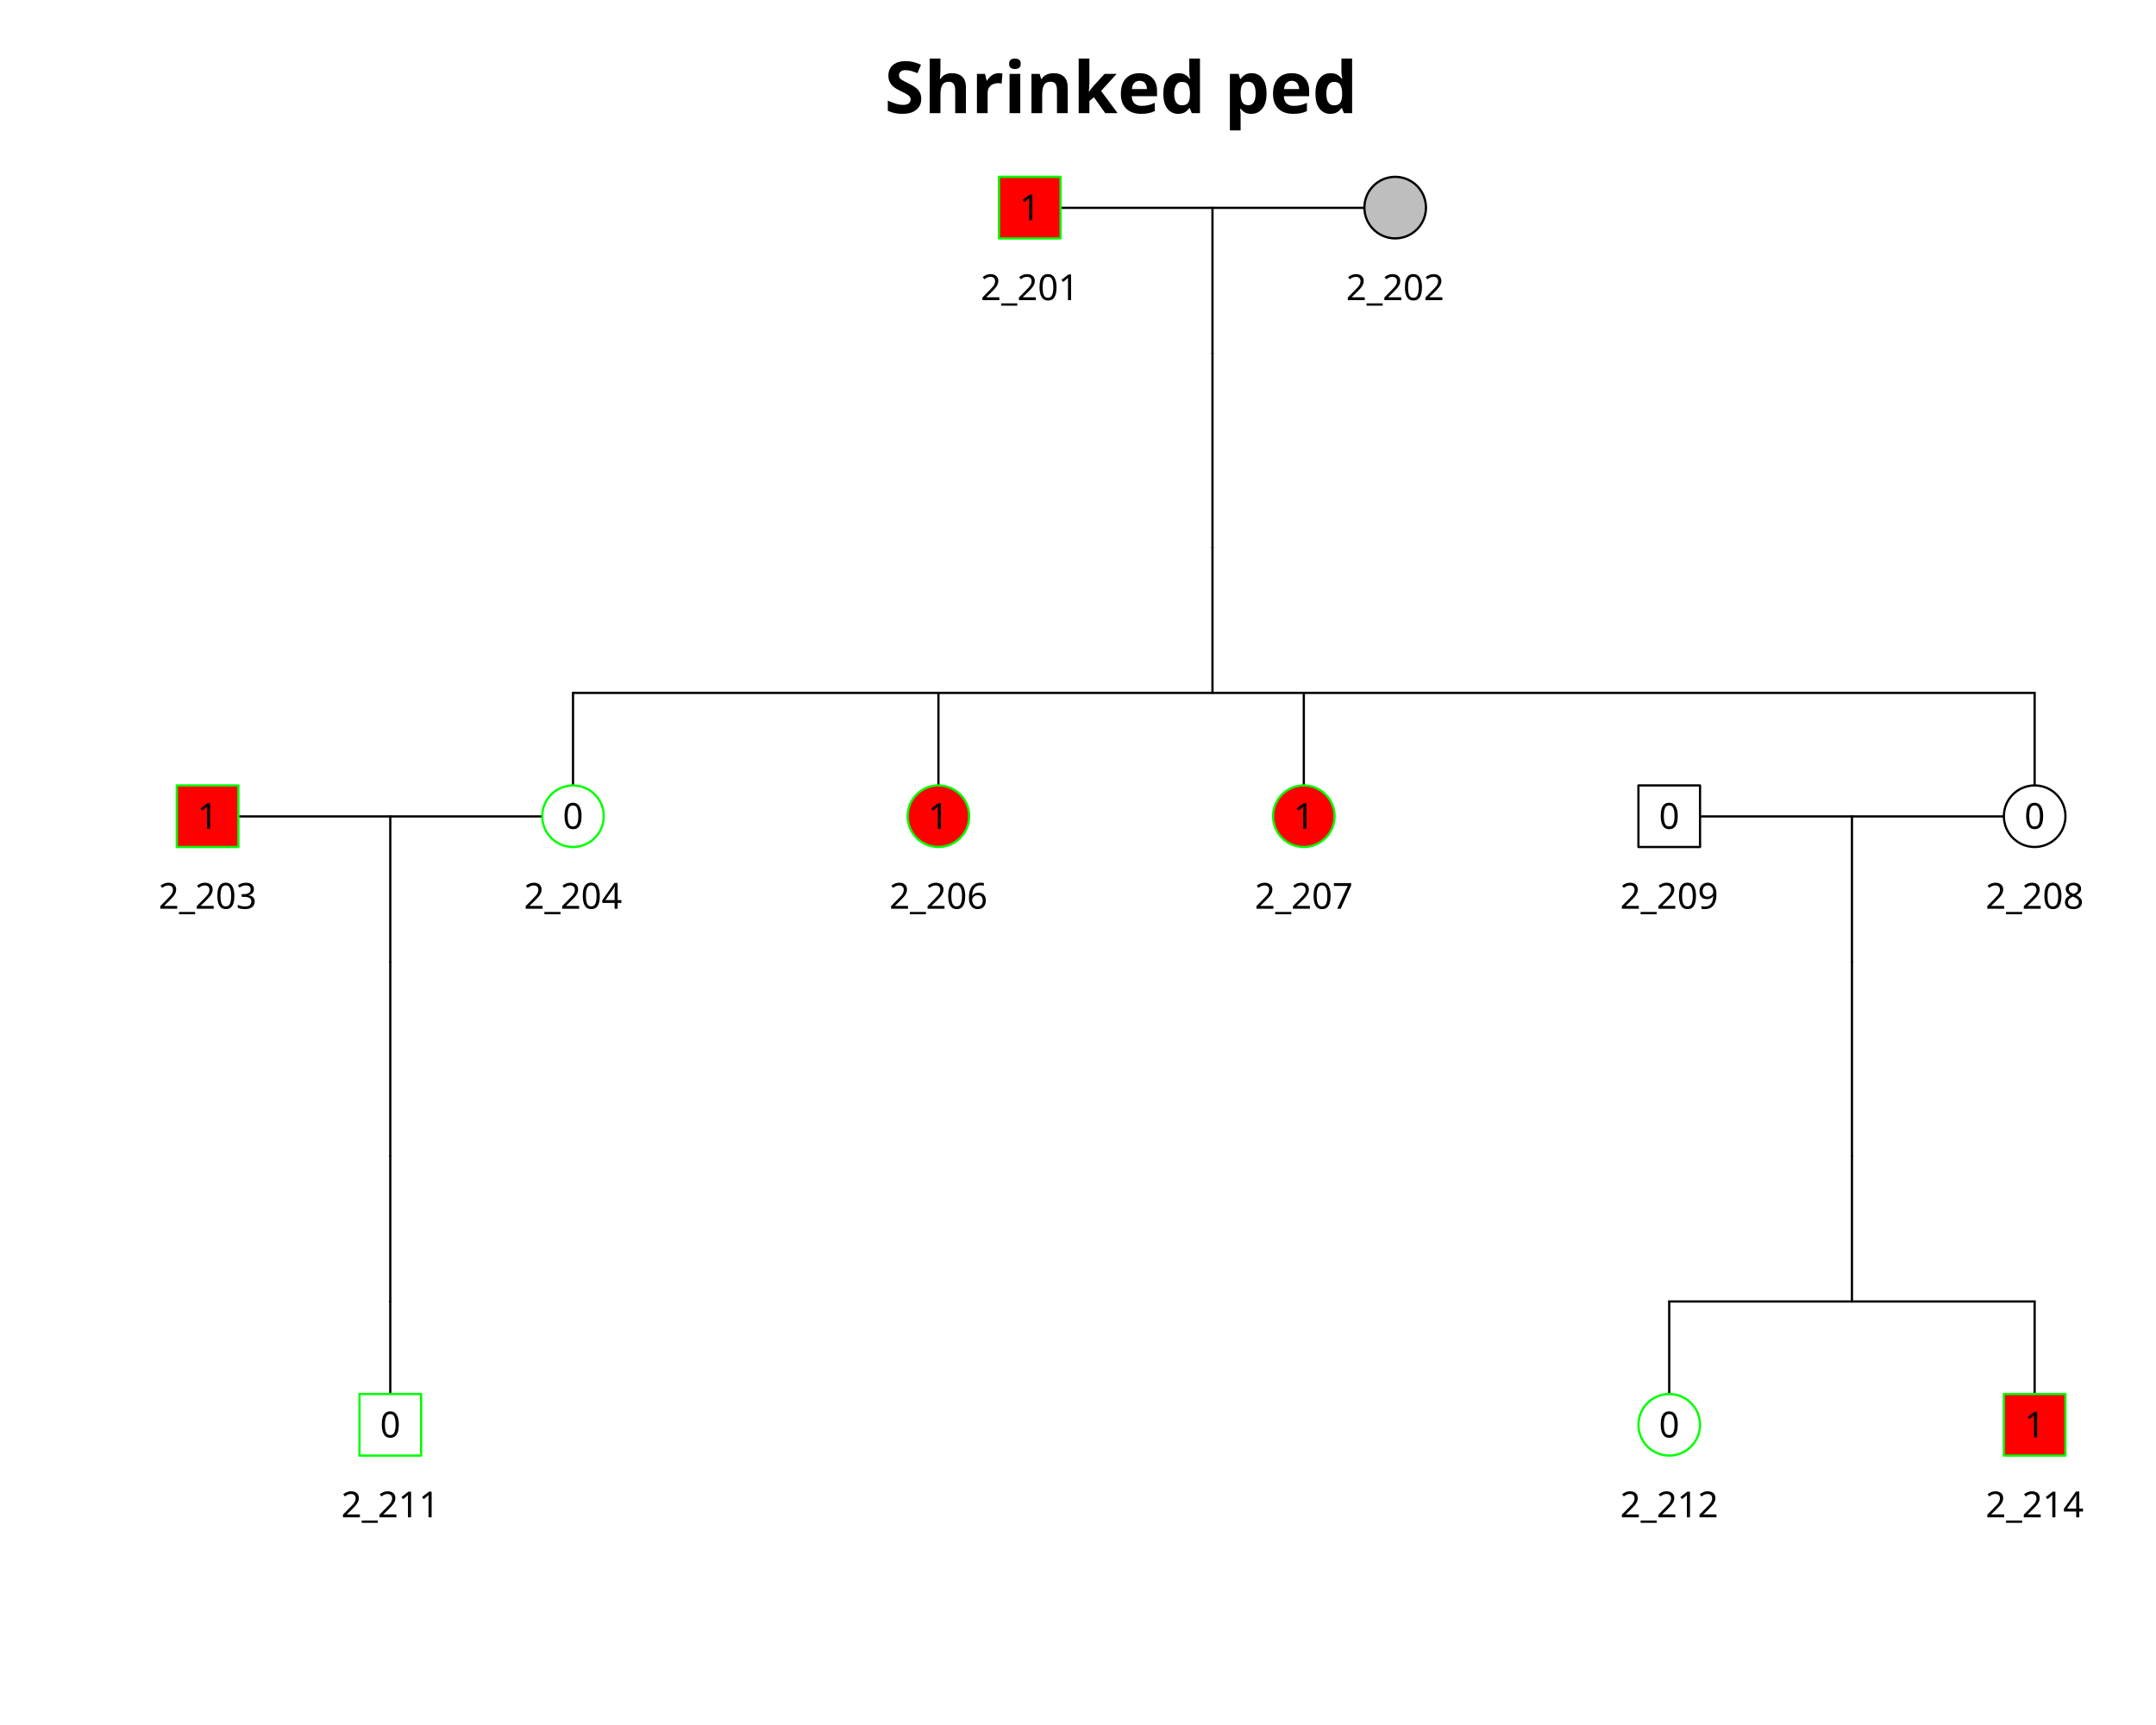
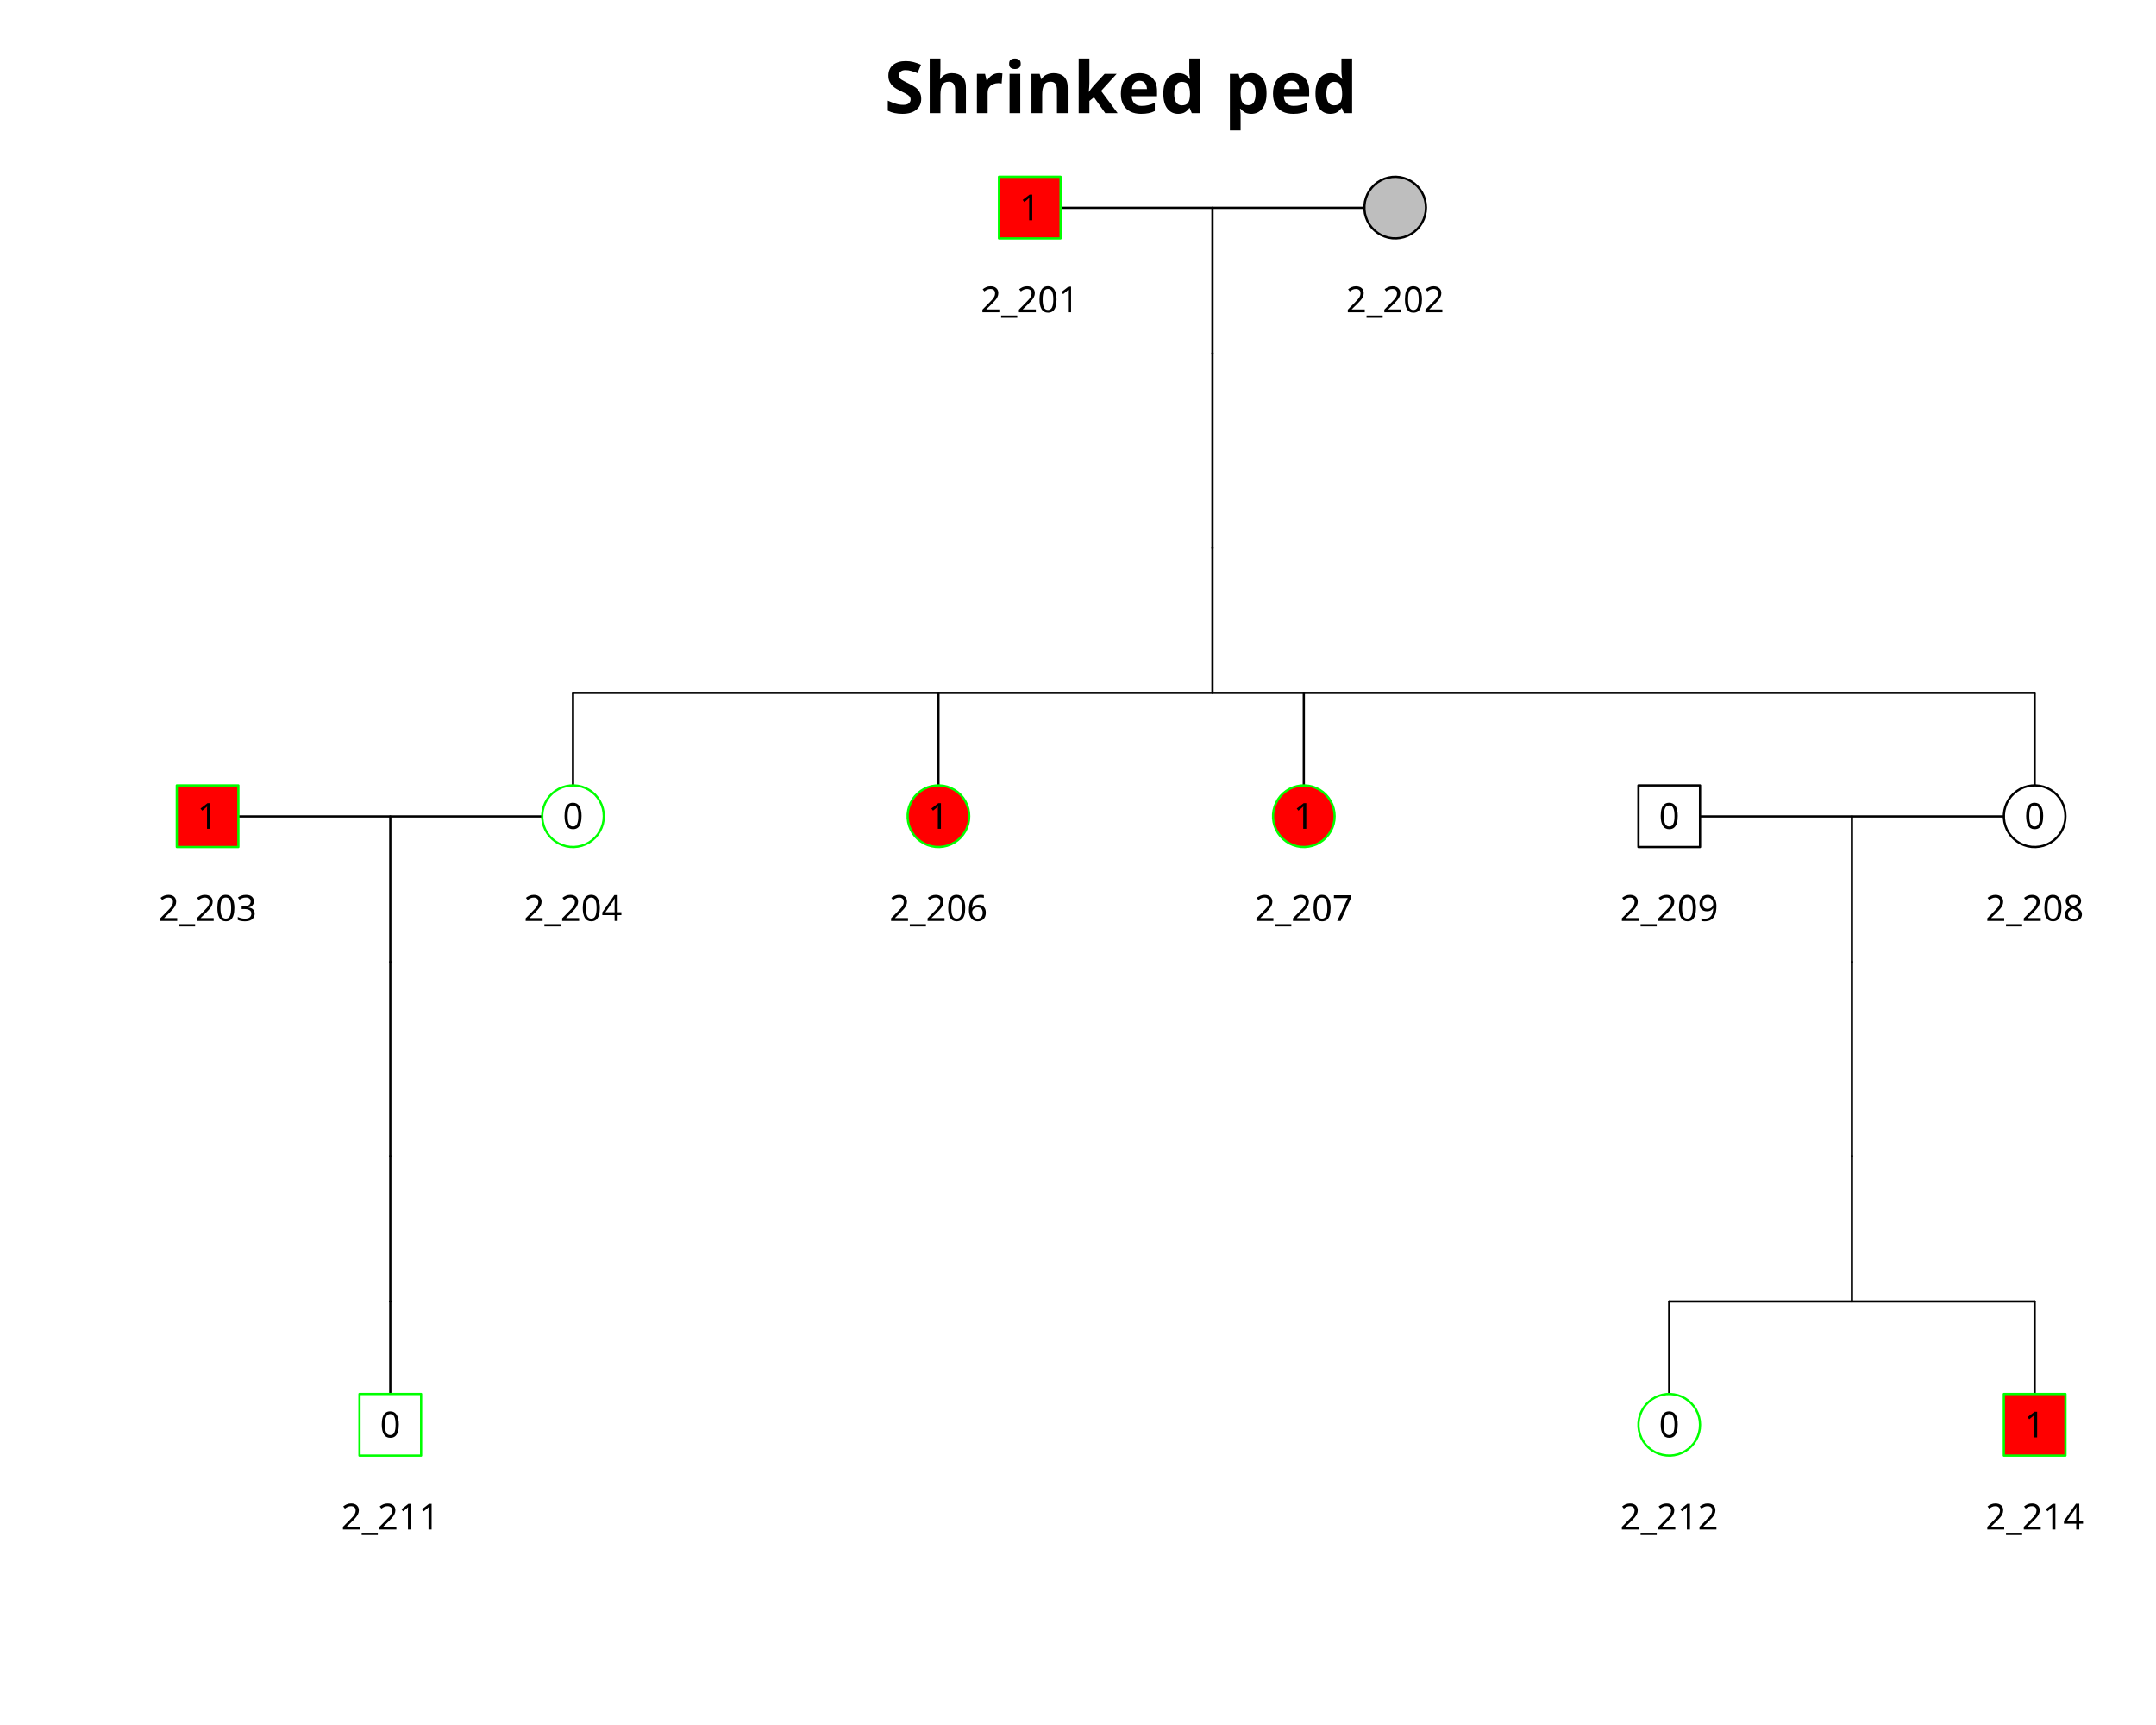
<svg xmlns="http://www.w3.org/2000/svg" class="svglite" data-engine-version="2.0" width="720.00pt" height="576.00pt" viewBox="0 0 720.00 576.00">
  <defs>
    <style type="text/css">
    .svglite line, .svglite polyline, .svglite polygon, .svglite path, .svglite rect, .svglite circle {
      fill: none;
      stroke: #000000;
      stroke-linecap: round;
      stroke-linejoin: round;
      stroke-miterlimit: 10.00;
    }
  </style>
  </defs>
  <rect width="100%" height="100%" style="stroke: none; fill: #FFFFFF;" />
  <defs>
    <clipPath id="cpMC4wMHw3MjAuMDB8MC4wMHw1NzYuMDA=">
      <rect x="0.00" y="0.00" width="720.00" height="576.00" />
    </clipPath>
  </defs>
  <g clip-path="url(#cpMC4wMHw3MjAuMDB8MC4wMHw1NzYuMDA=)">
    <text x="374.40" y="37.78" text-anchor="middle" style="font-size: 24.00px; font-weight: bold; font-family: sans;" textLength="141.45px" lengthAdjust="spacingAndGlyphs">Shrinked ped</text>
    <line x1="354.14" y1="69.40" x2="455.67" y2="69.40" style="stroke-width: 0.75;" />
    <line x1="79.61" y1="272.62" x2="181.07" y2="272.62" style="stroke-width: 0.75;" />
    <line x1="567.69" y1="272.62" x2="669.22" y2="272.62" style="stroke-width: 0.75;" />
    <line x1="191.36" y1="262.26" x2="191.36" y2="231.37" style="stroke-width: 0.75;" />
    <line x1="313.39" y1="262.26" x2="313.39" y2="231.37" style="stroke-width: 0.75;" />
    <line x1="435.41" y1="262.26" x2="435.41" y2="231.37" style="stroke-width: 0.75;" />
    <line x1="679.47" y1="262.26" x2="679.47" y2="231.37" style="stroke-width: 0.75;" />
    <line x1="191.36" y1="231.37" x2="679.47" y2="231.37" style="stroke-width: 0.75;" />
    <line x1="404.91" y1="231.37" x2="404.91" y2="182.80" style="stroke-width: 0.75;" />
    <line x1="404.91" y1="182.80" x2="404.91" y2="117.97" style="stroke-width: 0.75;" />
    <line x1="404.91" y1="117.97" x2="404.91" y2="69.40" style="stroke-width: 0.75;" />
    <line x1="130.34" y1="465.47" x2="130.34" y2="434.59" style="stroke-width: 0.75;" />
    <line x1="130.34" y1="434.59" x2="130.34" y2="434.59" style="stroke-width: 0.75;" />
    <line x1="130.34" y1="434.59" x2="130.34" y2="386.02" style="stroke-width: 0.75;" />
    <line x1="130.34" y1="386.02" x2="130.34" y2="321.19" style="stroke-width: 0.75;" />
    <line x1="130.34" y1="321.19" x2="130.34" y2="272.62" style="stroke-width: 0.75;" />
    <line x1="557.44" y1="465.47" x2="557.44" y2="434.59" style="stroke-width: 0.75;" />
    <line x1="679.47" y1="465.47" x2="679.47" y2="434.59" style="stroke-width: 0.75;" />
    <line x1="557.44" y1="434.59" x2="679.47" y2="434.59" style="stroke-width: 0.75;" />
    <line x1="618.46" y1="434.59" x2="618.46" y2="386.02" style="stroke-width: 0.75;" />
    <line x1="618.46" y1="386.02" x2="618.46" y2="321.19" style="stroke-width: 0.75;" />
    <line x1="618.46" y1="321.19" x2="618.46" y2="272.62" style="stroke-width: 0.75;" />
    <polygon points="333.61,59.04 333.61,79.61 354.18,79.61 354.18,59.04 " style="stroke-width: 0.75; stroke: #00FF00; fill: #FF0000;" />
    <polygon points="59.04,262.26 59.04,282.82 79.61,282.82 79.61,262.26 " style="stroke-width: 0.75; stroke: #00FF00; fill: #FF0000;" />
    <polygon points="120.05,465.47 120.05,486.04 140.63,486.04 140.63,465.47 " style="stroke-width: 0.75; stroke: #00FF00; fill: #FFFFFF;" />
    <polygon points="476.21,69.32 476.12,70.64 475.87,71.93 475.46,73.18 474.89,74.37 474.17,75.47 473.31,76.48 472.34,77.36 471.25,78.12 470.09,78.73 468.85,79.18 467.56,79.47 466.25,79.60 464.93,79.56 463.63,79.35 462.37,78.97 461.16,78.44 460.04,77.76 459.01,76.93 458.09,75.99 457.30,74.93 456.65,73.78 456.16,72.56 455.82,71.29 455.66,69.98 455.66,68.66 455.82,67.36 456.16,66.08 456.65,64.86 457.30,63.71 458.09,62.66 459.01,61.71 460.04,60.89 461.16,60.21 462.37,59.67 463.63,59.30 464.93,59.09 466.25,59.05 467.56,59.17 468.85,59.47 470.09,59.92 471.25,60.53 472.34,61.28 473.31,62.17 474.17,63.17 474.89,64.28 475.46,65.46 475.87,66.71 476.12,68.01 476.21,69.32 " style="stroke-width: 0.75; fill: #BEBEBE;" />
    <polygon points="201.64,272.54 201.56,273.86 201.31,275.15 200.89,276.40 200.32,277.59 199.60,278.69 198.75,279.69 197.77,280.58 196.69,281.33 195.52,281.94 194.28,282.40 193.00,282.69 191.69,282.82 190.37,282.78 189.07,282.57 187.80,282.19 186.60,281.66 185.47,280.97 184.44,280.15 183.52,279.21 182.73,278.15 182.09,277.00 181.59,275.78 181.26,274.51 181.09,273.20 181.09,271.88 181.26,270.57 181.59,269.30 182.09,268.08 182.73,266.93 183.52,265.87 184.44,264.93 185.47,264.11 186.60,263.42 187.80,262.89 189.07,262.52 190.37,262.30 191.69,262.26 193.00,262.39 194.28,262.68 195.52,263.14 196.69,263.75 197.77,264.50 198.75,265.39 199.60,266.39 200.32,267.49 200.89,268.68 201.31,269.93 201.56,271.23 201.64,272.54 " style="stroke-width: 0.75; stroke: #00FF00; fill: #FFFFFF;" />
    <polygon points="567.73,475.76 567.65,477.07 567.39,478.37 566.98,479.62 566.41,480.80 565.69,481.91 564.83,482.91 563.86,483.80 562.78,484.55 561.61,485.16 560.37,485.62 559.09,485.91 557.77,486.04 556.46,485.99 555.15,485.78 553.89,485.41 552.69,484.87 551.56,484.19 550.53,483.37 549.61,482.42 548.82,481.37 548.18,480.22 547.68,479.00 547.35,477.72 547.18,476.42 547.18,475.10 547.35,473.79 547.68,472.52 548.18,471.30 548.82,470.15 549.61,469.09 550.53,468.15 551.56,467.32 552.69,466.64 553.89,466.11 555.15,465.73 556.46,465.52 557.77,465.48 559.09,465.61 560.37,465.90 561.61,466.35 562.78,466.96 563.86,467.72 564.83,468.60 565.69,469.61 566.41,470.71 566.98,471.90 567.39,473.15 567.65,474.44 567.73,475.76 " style="stroke-width: 0.75; stroke: #00FF00; fill: #FFFFFF;" />
    <polygon points="323.67,272.54 323.59,273.86 323.34,275.15 322.92,276.40 322.35,277.59 321.63,278.69 320.78,279.69 319.80,280.58 318.72,281.33 317.55,281.94 316.31,282.40 315.03,282.69 313.72,282.82 312.40,282.78 311.10,282.57 309.83,282.19 308.63,281.66 307.50,280.97 306.47,280.15 305.55,279.21 304.76,278.15 304.12,277.00 303.62,275.78 303.29,274.51 303.12,273.20 303.12,271.88 303.29,270.57 303.62,269.30 304.12,268.08 304.76,266.93 305.55,265.87 306.47,264.93 307.50,264.11 308.63,263.42 309.83,262.89 311.10,262.52 312.40,262.30 313.72,262.26 315.03,262.39 316.31,262.68 317.55,263.14 318.72,263.75 319.80,264.50 320.78,265.39 321.63,266.39 322.35,267.49 322.92,268.68 323.34,269.93 323.59,271.23 323.67,272.54 " style="stroke-width: 0.75; stroke: #00FF00; fill: #FF0000;" />
    <polygon points="669.19,465.47 669.19,486.04 689.76,486.04 689.76,465.47 " style="stroke-width: 0.75; stroke: #00FF00; fill: #FF0000;" />
    <polygon points="445.70,272.54 445.62,273.86 445.37,275.15 444.95,276.40 444.38,277.59 443.66,278.69 442.80,279.69 441.83,280.58 440.75,281.33 439.58,281.94 438.34,282.40 437.06,282.69 435.74,282.82 434.43,282.78 433.13,282.57 431.86,282.19 430.66,281.66 429.53,280.97 428.50,280.15 427.58,279.21 426.79,278.15 426.15,277.00 425.65,275.78 425.32,274.51 425.15,273.20 425.15,271.88 425.32,270.57 425.65,269.30 426.15,268.08 426.79,266.93 427.58,265.87 428.50,264.93 429.53,264.11 430.66,263.42 431.86,262.89 433.13,262.52 434.43,262.30 435.74,262.26 437.06,262.39 438.34,262.68 439.58,263.14 440.75,263.75 441.83,264.50 442.80,265.39 443.66,266.39 444.38,267.49 444.95,268.68 445.37,269.93 445.62,271.23 445.70,272.54 " style="stroke-width: 0.75; stroke: #00FF00; fill: #FF0000;" />
    <polygon points="547.16,262.26 547.16,282.82 567.73,282.82 567.73,262.26 " style="stroke-width: 0.75; fill: #FFFFFF;" />
    <polygon points="689.76,272.54 689.68,273.86 689.42,275.15 689.01,276.40 688.44,277.59 687.72,278.69 686.86,279.69 685.89,280.58 684.81,281.33 683.64,281.94 682.40,282.40 681.11,282.69 679.80,282.82 678.49,282.78 677.18,282.57 675.92,282.19 674.71,281.66 673.59,280.97 672.56,280.15 671.64,279.21 670.85,278.15 670.20,277.00 669.71,275.78 669.38,274.51 669.21,273.20 669.21,271.88 669.38,270.57 669.71,269.30 670.20,268.08 670.85,266.93 671.64,265.87 672.56,264.93 673.59,264.11 674.71,263.42 675.92,262.89 677.18,262.52 678.49,262.30 679.80,262.26 681.11,262.39 682.40,262.68 683.64,263.14 684.81,263.75 685.89,264.50 686.86,265.39 687.72,266.39 688.44,267.49 689.01,268.68 689.42,269.93 689.68,271.23 689.76,272.54 " style="stroke-width: 0.75; fill: #FFFFFF;" />
    <text x="343.89" y="73.53" text-anchor="middle" style="font-size: 12.00px; font-family: sans;" textLength="6.67px" lengthAdjust="spacingAndGlyphs">1</text>
    <text x="69.33" y="276.75" text-anchor="middle" style="font-size: 12.00px; font-family: sans;" textLength="6.67px" lengthAdjust="spacingAndGlyphs">1</text>
    <text x="130.34" y="479.97" text-anchor="middle" style="font-size: 12.00px; font-family: sans;" textLength="6.67px" lengthAdjust="spacingAndGlyphs">0</text>
    <text x="191.36" y="276.75" text-anchor="middle" style="font-size: 12.00px; font-family: sans;" textLength="6.67px" lengthAdjust="spacingAndGlyphs">0</text>
    <text x="557.44" y="479.97" text-anchor="middle" style="font-size: 12.00px; font-family: sans;" textLength="6.67px" lengthAdjust="spacingAndGlyphs">0</text>
    <text x="313.39" y="276.75" text-anchor="middle" style="font-size: 12.00px; font-family: sans;" textLength="6.67px" lengthAdjust="spacingAndGlyphs">1</text>
    <text x="679.47" y="479.97" text-anchor="middle" style="font-size: 12.00px; font-family: sans;" textLength="6.67px" lengthAdjust="spacingAndGlyphs">1</text>
    <text x="435.41" y="276.75" text-anchor="middle" style="font-size: 12.00px; font-family: sans;" textLength="6.67px" lengthAdjust="spacingAndGlyphs">1</text>
    <text x="557.44" y="276.75" text-anchor="middle" style="font-size: 12.00px; font-family: sans;" textLength="6.67px" lengthAdjust="spacingAndGlyphs">0</text>
    <text x="679.47" y="276.75" text-anchor="middle" style="font-size: 12.00px; font-family: sans;" textLength="6.67px" lengthAdjust="spacingAndGlyphs">0</text>
-     <text x="343.89" y="100.22" text-anchor="middle" style="font-size: 12.00px; font-family: sans;" textLength="33.37px" lengthAdjust="spacingAndGlyphs">2_201</text>
-     <text x="69.33" y="303.44" text-anchor="middle" style="font-size: 12.00px; font-family: sans;" textLength="33.37px" lengthAdjust="spacingAndGlyphs">2_203</text>
-     <text x="130.34" y="506.65" text-anchor="middle" style="font-size: 12.00px; font-family: sans;" textLength="33.37px" lengthAdjust="spacingAndGlyphs">2_211</text>
-     <text x="465.92" y="100.22" text-anchor="middle" style="font-size: 12.00px; font-family: sans;" textLength="33.37px" lengthAdjust="spacingAndGlyphs">2_202</text>
-     <text x="191.36" y="303.44" text-anchor="middle" style="font-size: 12.00px; font-family: sans;" textLength="33.37px" lengthAdjust="spacingAndGlyphs">2_204</text>
-     <text x="557.44" y="506.65" text-anchor="middle" style="font-size: 12.00px; font-family: sans;" textLength="33.37px" lengthAdjust="spacingAndGlyphs">2_212</text>
-     <text x="313.39" y="303.44" text-anchor="middle" style="font-size: 12.00px; font-family: sans;" textLength="33.37px" lengthAdjust="spacingAndGlyphs">2_206</text>
-     <text x="679.47" y="506.65" text-anchor="middle" style="font-size: 12.00px; font-family: sans;" textLength="33.37px" lengthAdjust="spacingAndGlyphs">2_214</text>
-     <text x="435.41" y="303.44" text-anchor="middle" style="font-size: 12.00px; font-family: sans;" textLength="33.37px" lengthAdjust="spacingAndGlyphs">2_207</text>
-     <text x="557.44" y="303.44" text-anchor="middle" style="font-size: 12.00px; font-family: sans;" textLength="33.37px" lengthAdjust="spacingAndGlyphs">2_209</text>
-     <text x="679.47" y="303.44" text-anchor="middle" style="font-size: 12.00px; font-family: sans;" textLength="33.37px" lengthAdjust="spacingAndGlyphs">2_208</text>
+     <text x="343.89" y="104.28" text-anchor="middle" style="font-size: 12.00px; font-family: sans;" textLength="33.37px" lengthAdjust="spacingAndGlyphs">2_201</text>
+     <text x="69.33" y="307.50" text-anchor="middle" style="font-size: 12.00px; font-family: sans;" textLength="33.37px" lengthAdjust="spacingAndGlyphs">2_203</text>
+     <text x="130.34" y="510.72" text-anchor="middle" style="font-size: 12.00px; font-family: sans;" textLength="33.37px" lengthAdjust="spacingAndGlyphs">2_211</text>
+     <text x="465.92" y="104.28" text-anchor="middle" style="font-size: 12.00px; font-family: sans;" textLength="33.37px" lengthAdjust="spacingAndGlyphs">2_202</text>
+     <text x="191.36" y="307.50" text-anchor="middle" style="font-size: 12.00px; font-family: sans;" textLength="33.37px" lengthAdjust="spacingAndGlyphs">2_204</text>
+     <text x="557.44" y="510.72" text-anchor="middle" style="font-size: 12.00px; font-family: sans;" textLength="33.37px" lengthAdjust="spacingAndGlyphs">2_212</text>
+     <text x="313.39" y="307.50" text-anchor="middle" style="font-size: 12.00px; font-family: sans;" textLength="33.37px" lengthAdjust="spacingAndGlyphs">2_206</text>
+     <text x="679.47" y="510.72" text-anchor="middle" style="font-size: 12.00px; font-family: sans;" textLength="33.37px" lengthAdjust="spacingAndGlyphs">2_214</text>
+     <text x="435.41" y="307.50" text-anchor="middle" style="font-size: 12.00px; font-family: sans;" textLength="33.37px" lengthAdjust="spacingAndGlyphs">2_207</text>
+     <text x="557.44" y="307.50" text-anchor="middle" style="font-size: 12.00px; font-family: sans;" textLength="33.37px" lengthAdjust="spacingAndGlyphs">2_209</text>
+     <text x="679.47" y="307.50" text-anchor="middle" style="font-size: 12.00px; font-family: sans;" textLength="33.37px" lengthAdjust="spacingAndGlyphs">2_208</text>
  </g>
</svg>
